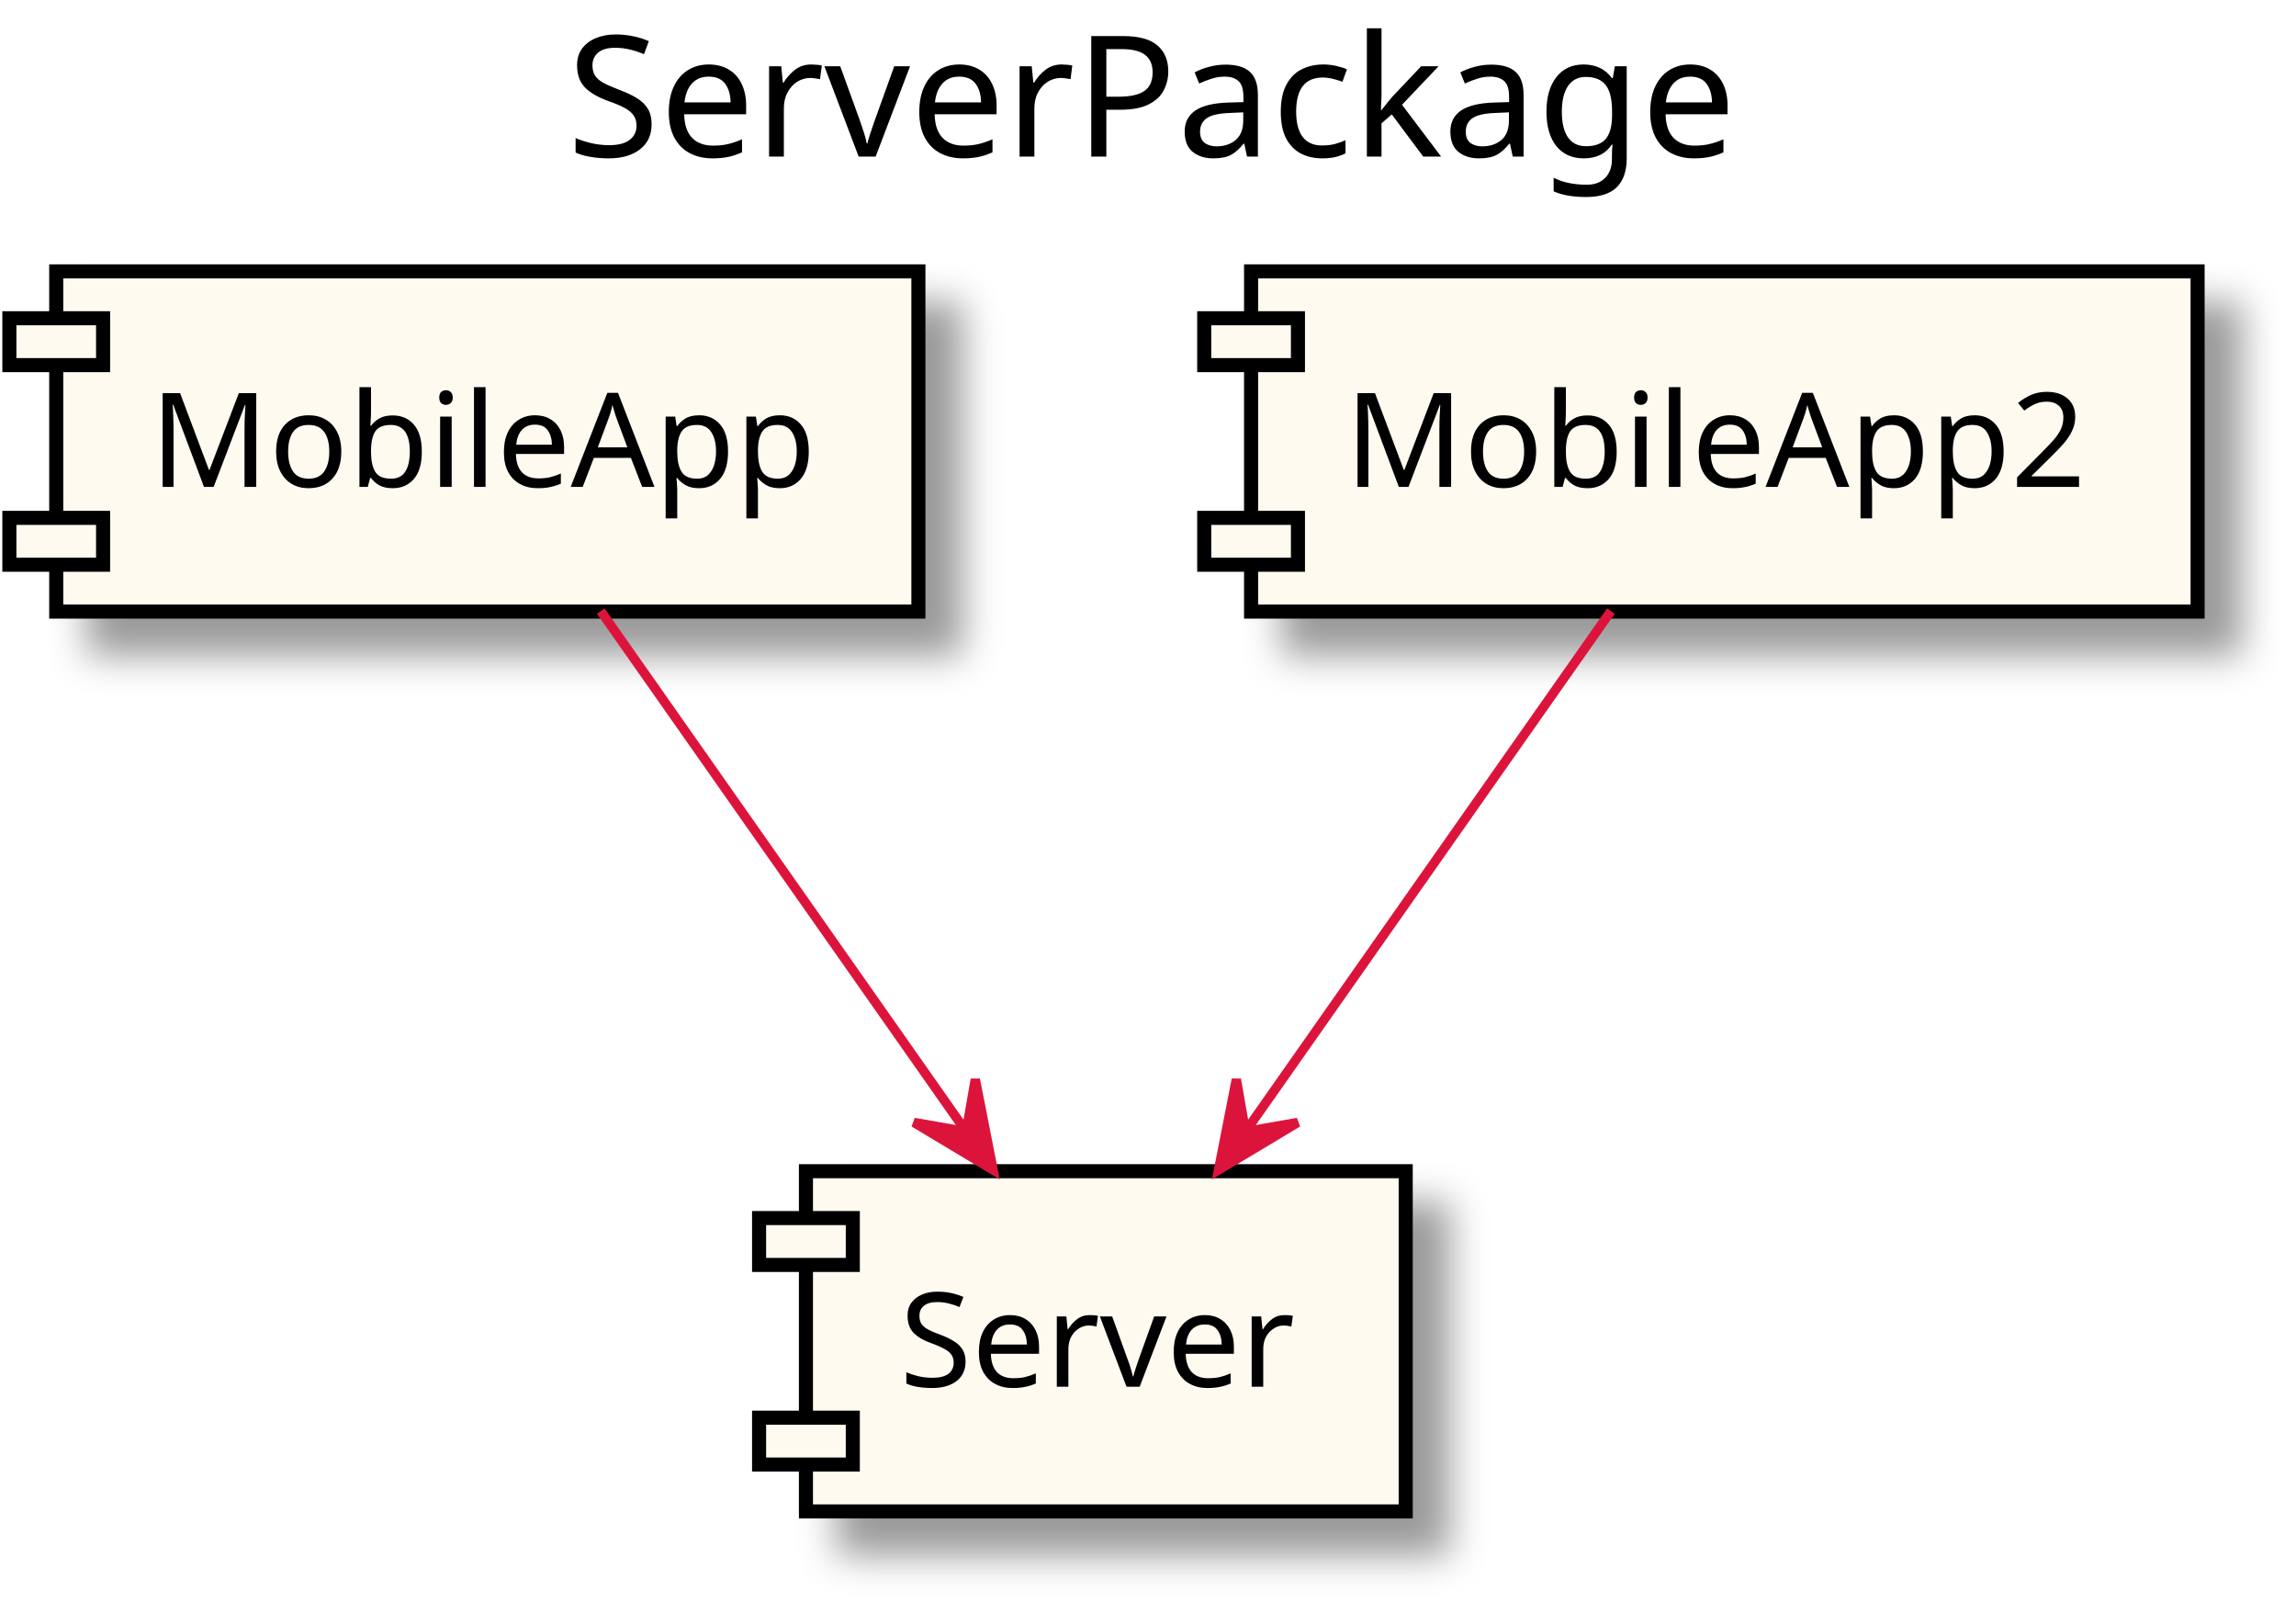
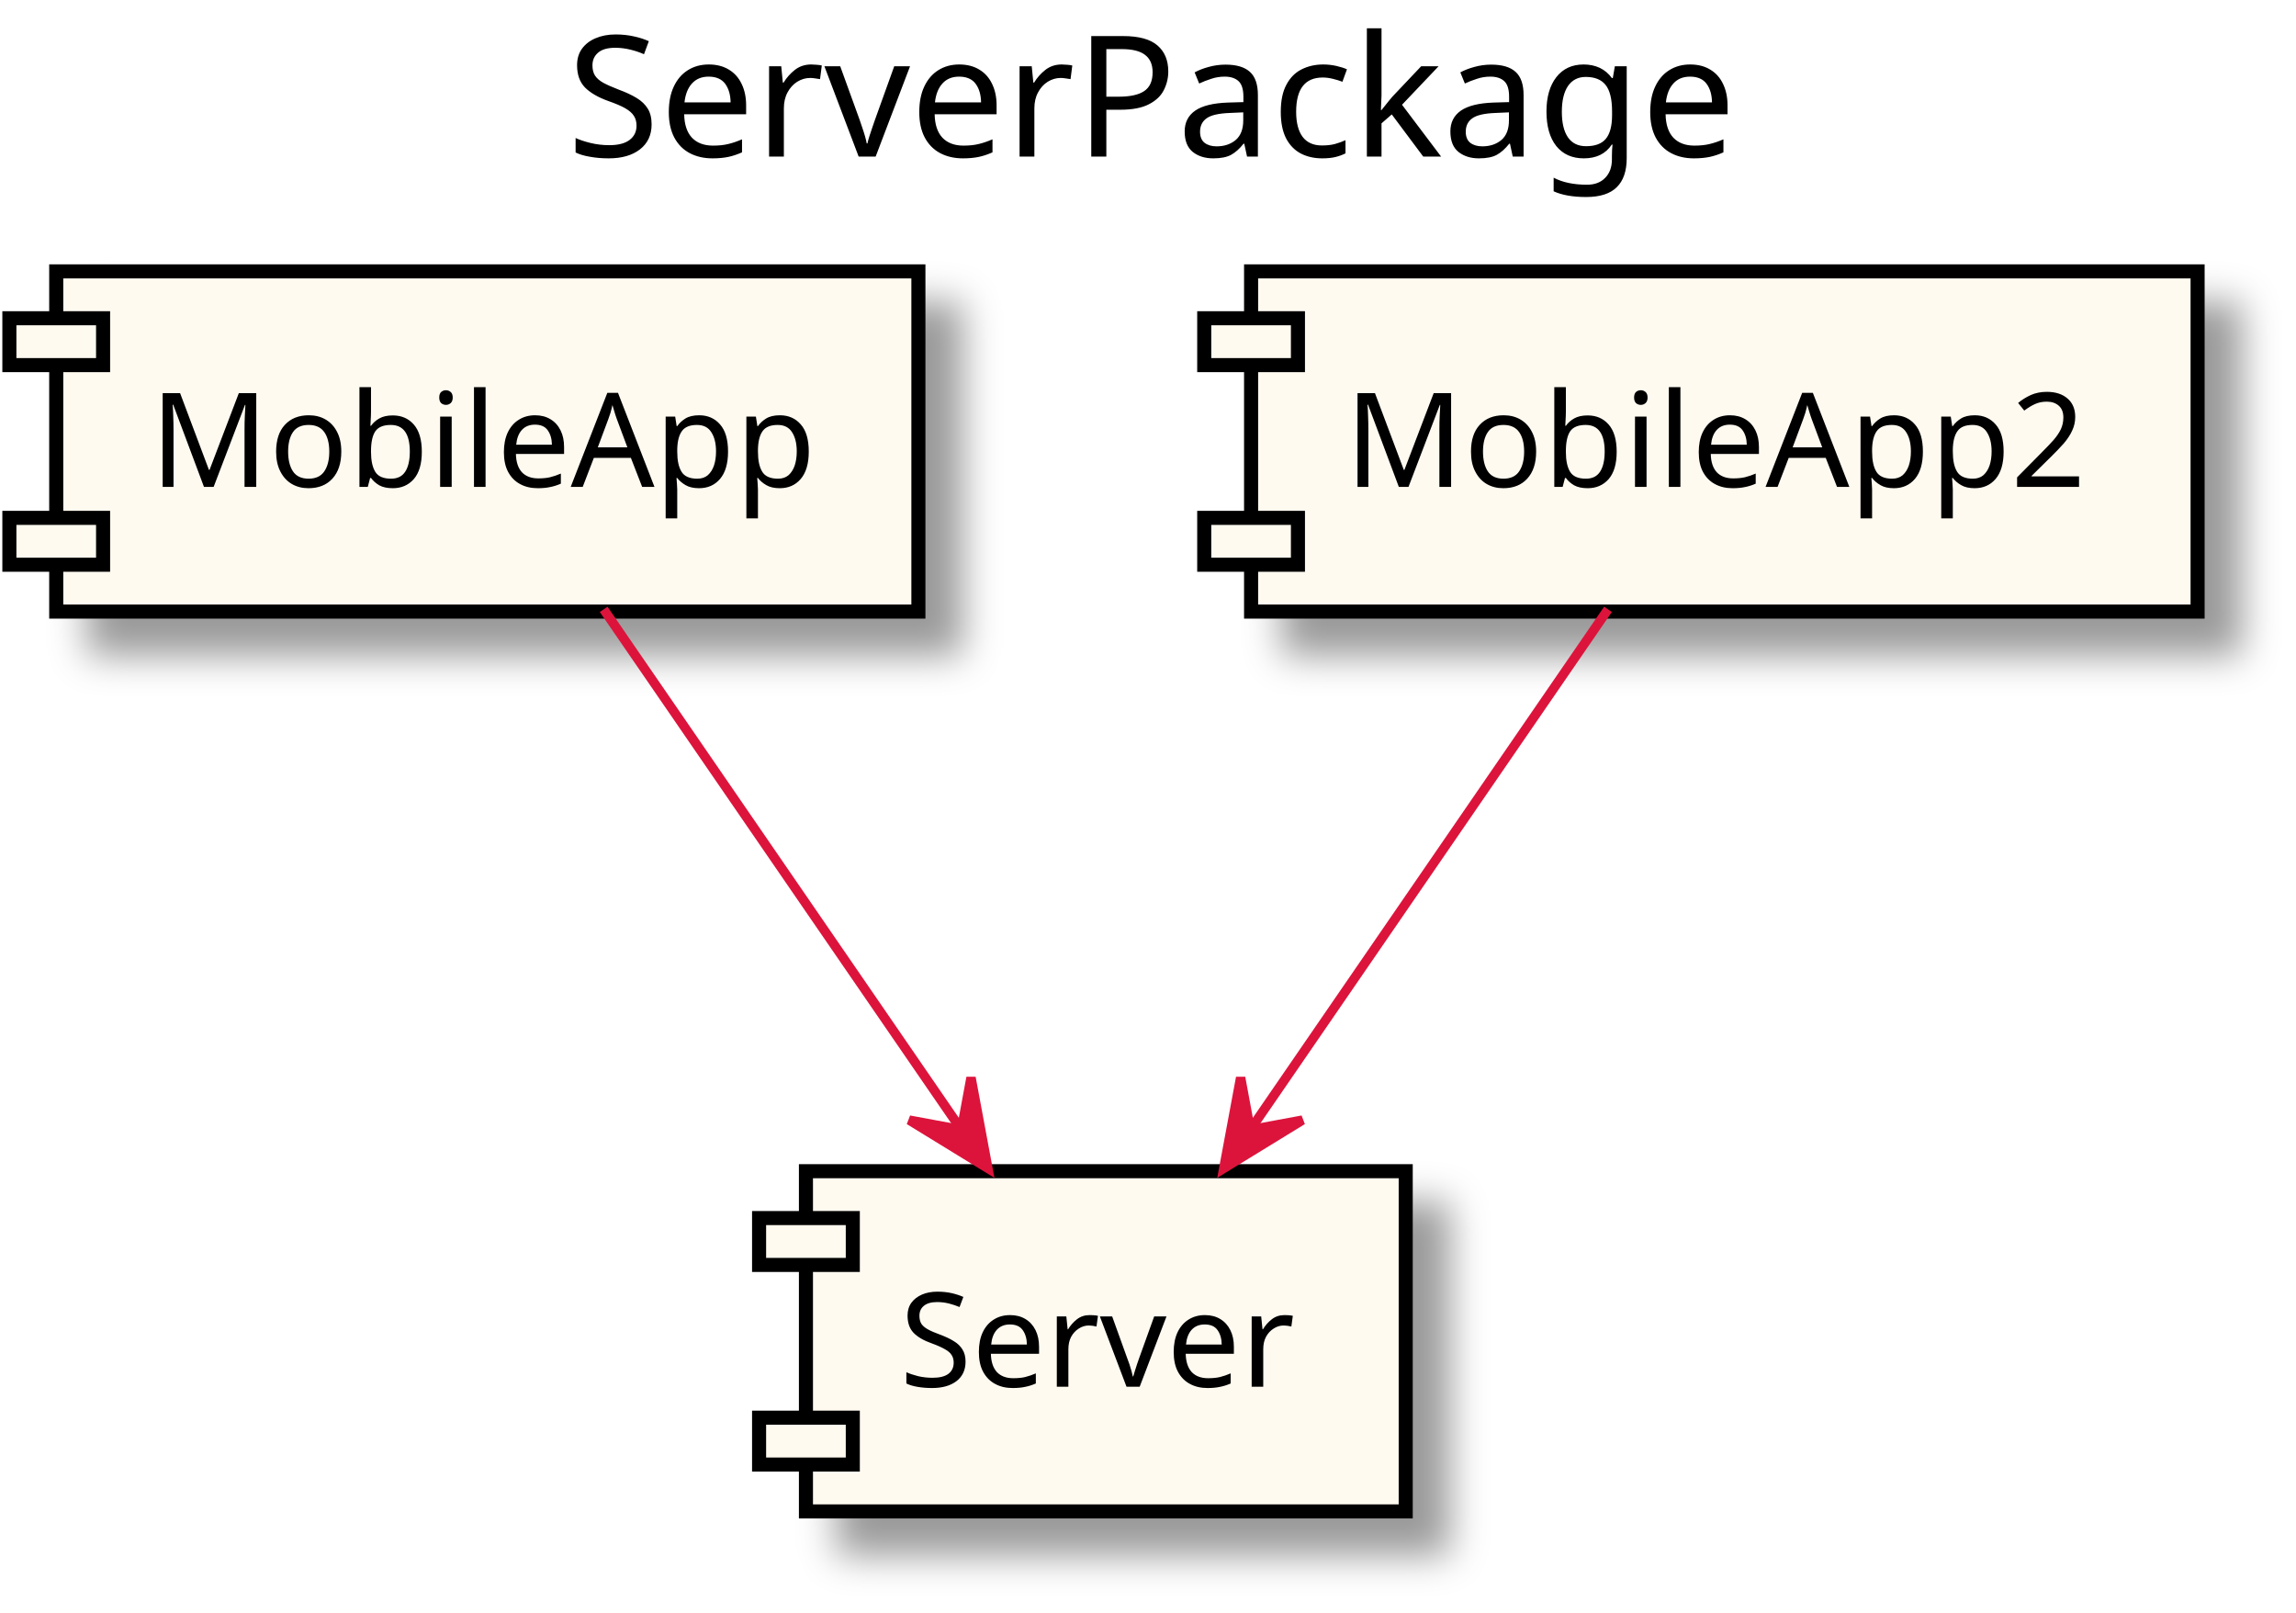
<svg xmlns="http://www.w3.org/2000/svg" contentScriptType="application/ecmascript" contentStyleType="text/css" height="172px" preserveAspectRatio="none" style="width:245px;height:172px;" version="1.1" viewBox="0 0 245 172" width="245px" zoomAndPan="magnify">
  <defs>
    <filter height="300%" id="fyynbsgpz9vg8" width="300%" x="-1" y="-1">
      <feGaussianBlur result="blurOut" stdDeviation="2.0" />
      <feColorMatrix in="blurOut" result="blurOut2" type="matrix" values="0 0 0 0 0 0 0 0 0 0 0 0 0 0 0 0 0 0 .4 0" />
      <feOffset dx="4.0" dy="4.0" in="blurOut2" result="blurOut3" />
      <feBlend in="SourceGraphic" in2="blurOut3" mode="normal" />
    </filter>
  </defs>
  <g>
    <text fill="#000000" font-family="sans-serif" font-size="18" lengthAdjust="spacingAndGlyphs" textLength="132" x="60.5" y="16.708">ServerPackage</text>
    <rect fill="#FFFAF0" filter="url(#fyynbsgpz9vg8)" height="36.297" style="stroke: #000000; stroke-width: 1.5;" width="92" x="6" y="28.953" />
    <rect fill="#FFFAF0" height="5" style="stroke: #000000; stroke-width: 1.5;" width="10" x="1" y="33.953" />
    <rect fill="#FFFAF0" height="5" style="stroke: #000000; stroke-width: 1.5;" width="10" x="1" y="55.25" />
    <text fill="#000000" font-family="sans-serif" font-size="14" lengthAdjust="spacingAndGlyphs" textLength="72" x="16" y="51.948">MobileApp</text>
    <rect fill="#FFFAF0" filter="url(#fyynbsgpz9vg8)" height="36.297" style="stroke: #000000; stroke-width: 1.5;" width="64" x="86" y="124.953" />
    <rect fill="#FFFAF0" height="5" style="stroke: #000000; stroke-width: 1.5;" width="10" x="81" y="129.953" />
    <rect fill="#FFFAF0" height="5" style="stroke: #000000; stroke-width: 1.5;" width="10" x="81" y="151.25" />
    <text fill="#000000" font-family="sans-serif" font-size="14" lengthAdjust="spacingAndGlyphs" textLength="44" x="96" y="147.948">Server</text>
    <rect fill="#FFFAF0" filter="url(#fyynbsgpz9vg8)" height="36.297" style="stroke: #000000; stroke-width: 1.5;" width="101" x="133.5" y="28.953" />
    <rect fill="#FFFAF0" height="5" style="stroke: #000000; stroke-width: 1.5;" width="10" x="128.5" y="33.953" />
    <rect fill="#FFFAF0" height="5" style="stroke: #000000; stroke-width: 1.5;" width="10" x="128.5" y="55.25" />
    <text fill="#000000" font-family="sans-serif" font-size="14" lengthAdjust="spacingAndGlyphs" textLength="81" x="143.5" y="51.948">MobileApp2</text>
-     <path d="M64.105,65.194 C75.084,80.83 91.303,103.93 103.079,120.702 " fill="none" id="_0-&gt;_1" style="stroke: #DC143C; stroke-width: 1.0;" />
-     <polygon fill="#DC143C" points="105.971,124.821,104.073,115.157,103.098,120.729,97.526,119.754,105.971,124.821" style="stroke: #DC143C; stroke-width: 1.0;" />
-     <path d="M171.895,65.194 C160.916,80.83 144.697,103.93 132.921,120.702 " fill="none" id="_2-&gt;_1" style="stroke: #DC143C; stroke-width: 1.0;" />
-     <polygon fill="#DC143C" points="130.029,124.821,138.475,119.755,132.902,120.73,131.928,115.157,130.029,124.821" style="stroke: #DC143C; stroke-width: 1.0;" />
+     <path d="M64.414,65.01 C75.223,80.732 90.938,103.591 102.557,120.491 " fill="none" id="_0-&gt;_1" style="stroke: #DC143C; stroke-width: 1.0;" />
+     <polygon fill="#DC143C" points="105.417,124.651,103.615,114.968,102.585,120.531,97.022,119.501,105.417,124.651" style="stroke: #DC143C; stroke-width: 1.0;" />
+     <path d="M171.586,65.01 C160.777,80.732 145.062,103.591 133.443,120.491 " fill="none" id="_2-&gt;_1" style="stroke: #DC143C; stroke-width: 1.0;" />
+     <polygon fill="#DC143C" points="130.583,124.651,138.978,119.501,133.416,120.531,132.385,114.968,130.583,124.651" style="stroke: #DC143C; stroke-width: 1.0;" />
  </g>
</svg>
